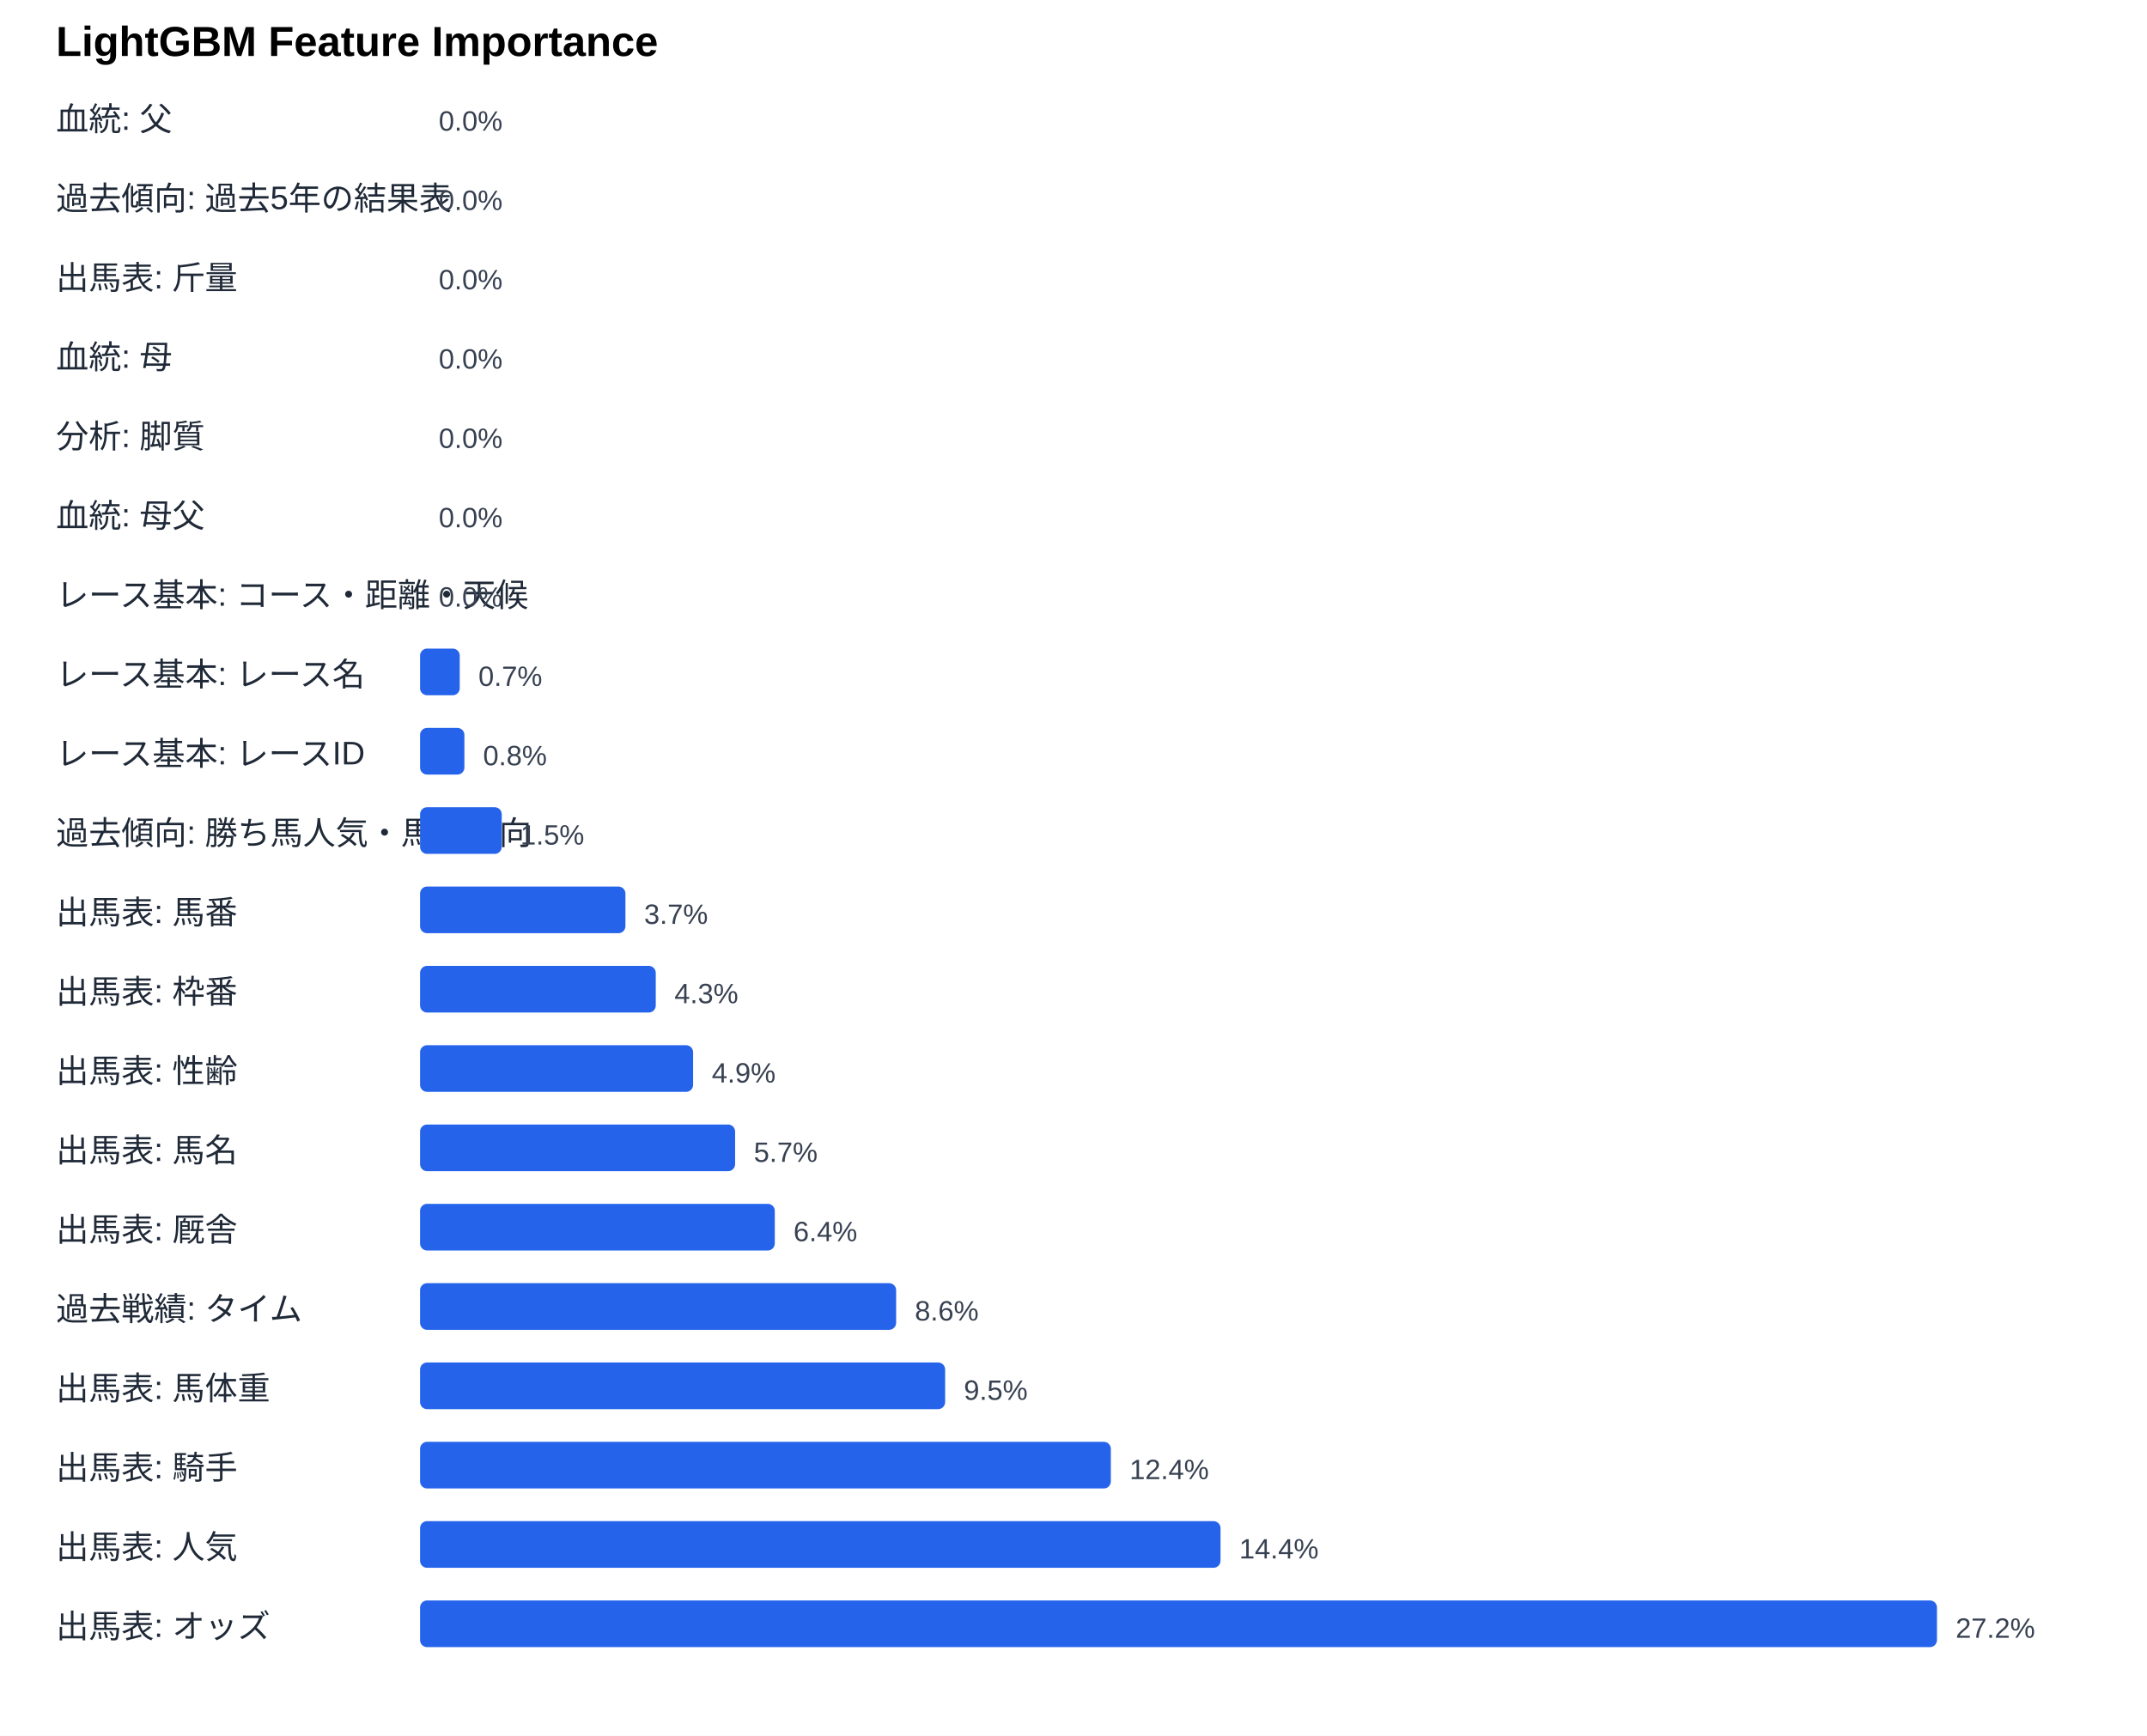
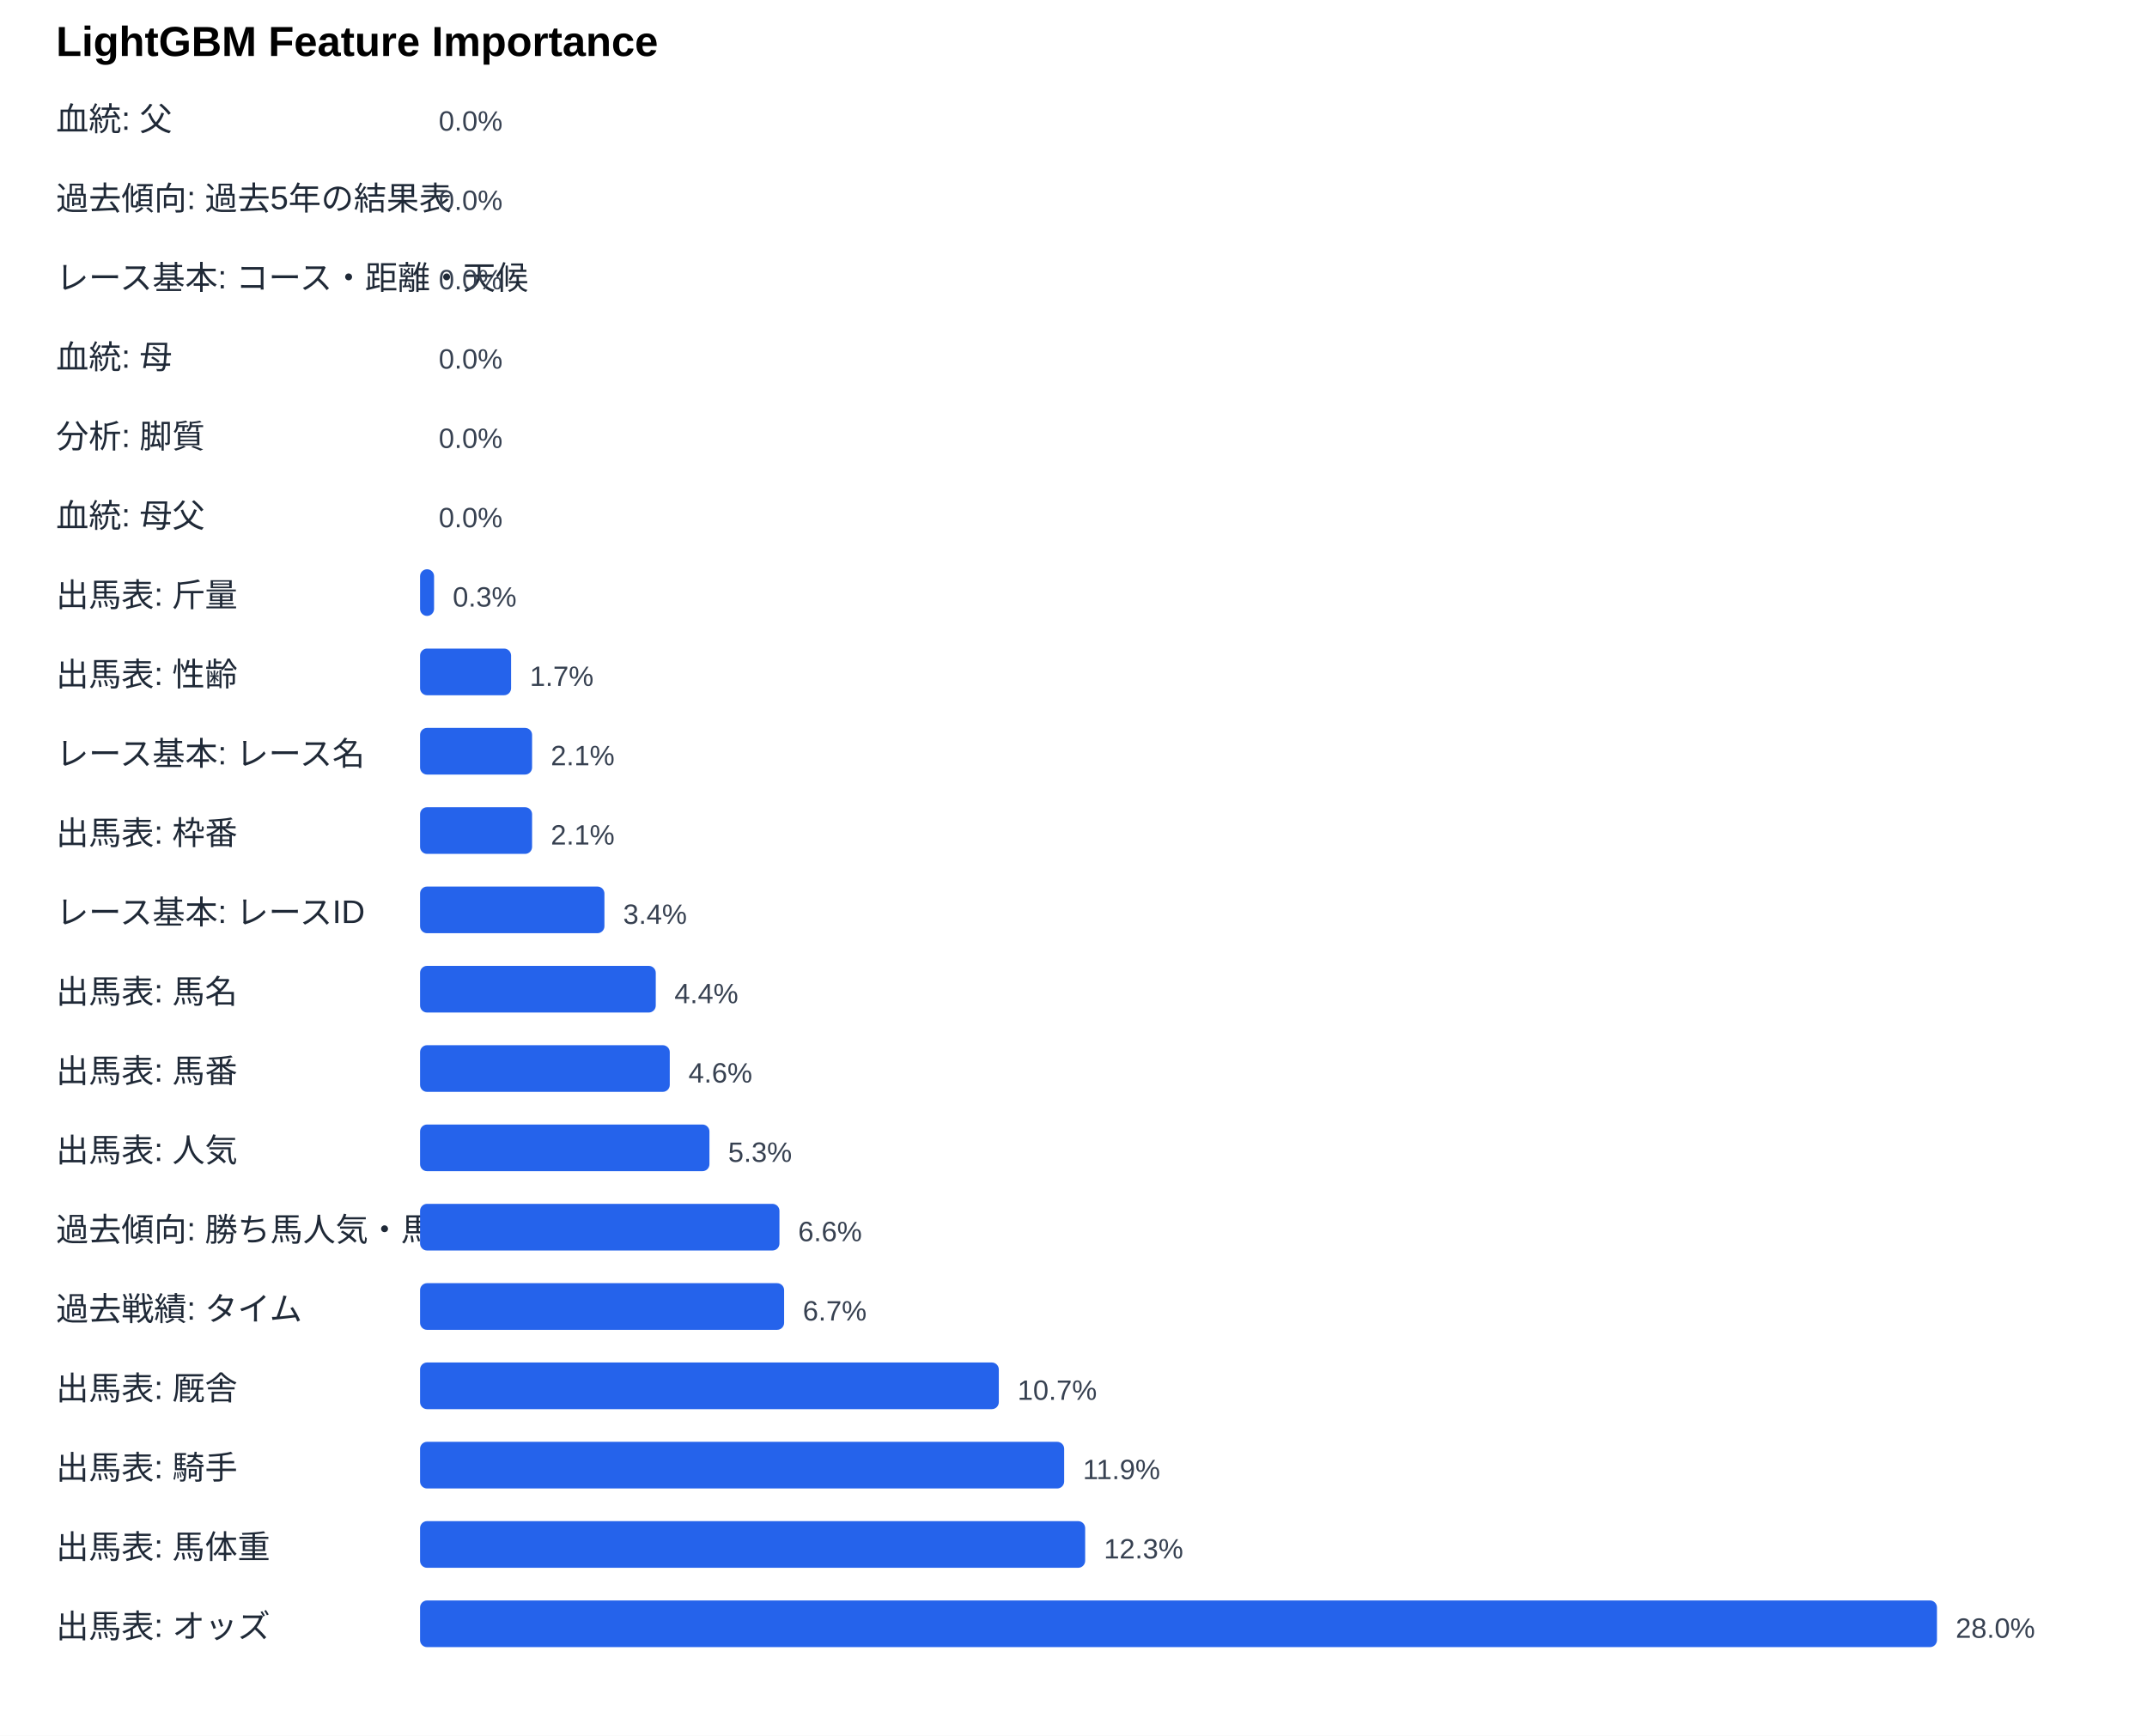
<svg xmlns="http://www.w3.org/2000/svg" width="920" height="744" viewBox="0 0 920 744">
  <rect width="100%" height="100%" fill="#ffffff" />
  <text x="24" y="24" font-family="Meiryo, Arial, sans-serif" font-size="18" font-weight="700">LightGBM Feature Importance</text>
  <text x="24" y="56" font-family="Meiryo, Arial, sans-serif" font-size="14" fill="#1f2937">血統: 父</text>
  <rect x="180" y="40" width="0" height="20" rx="3" fill="#2563eb" />
  <text x="188" y="56" font-family="Arial, sans-serif" font-size="12" fill="#374151">0.0%</text>
  <text x="24" y="90" font-family="Meiryo, Arial, sans-serif" font-size="14" fill="#1f2937">過去傾向: 過去5年の結果表</text>
  <rect x="180" y="74" width="0" height="20" rx="3" fill="#2563eb" />
  <text x="188" y="90" font-family="Arial, sans-serif" font-size="12" fill="#374151">0.0%</text>
-   <text x="24" y="124" font-family="Meiryo, Arial, sans-serif" font-size="14" fill="#1f2937">出馬表: 斤量</text>
+   <text x="24" y="124" font-family="Meiryo, Arial, sans-serif" font-size="14" fill="#1f2937">レース基本: コース・距離・天候</text>
  <rect x="180" y="108" width="0" height="20" rx="3" fill="#2563eb" />
  <text x="188" y="124" font-family="Arial, sans-serif" font-size="12" fill="#374151">0.0%</text>
  <text x="24" y="158" font-family="Meiryo, Arial, sans-serif" font-size="14" fill="#1f2937">血統: 母</text>
  <rect x="180" y="142" width="0" height="20" rx="3" fill="#2563eb" />
  <text x="188" y="158" font-family="Arial, sans-serif" font-size="12" fill="#374151">0.0%</text>
  <text x="24" y="192" font-family="Meiryo, Arial, sans-serif" font-size="14" fill="#1f2937">分析: 脚質</text>
  <rect x="180" y="176" width="0" height="20" rx="3" fill="#2563eb" />
  <text x="188" y="192" font-family="Arial, sans-serif" font-size="12" fill="#374151">0.0%</text>
  <text x="24" y="226" font-family="Meiryo, Arial, sans-serif" font-size="14" fill="#1f2937">血統: 母父</text>
  <rect x="180" y="210" width="0" height="20" rx="3" fill="#2563eb" />
  <text x="188" y="226" font-family="Arial, sans-serif" font-size="12" fill="#374151">0.0%</text>
-   <text x="24" y="260" font-family="Meiryo, Arial, sans-serif" font-size="14" fill="#1f2937">レース基本: コース・距離・天候</text>
-   <rect x="180" y="244" width="0" height="20" rx="3" fill="#2563eb" />
-   <text x="188" y="260" font-family="Arial, sans-serif" font-size="12" fill="#374151">0.0%</text>
-   <text x="24" y="294" font-family="Meiryo, Arial, sans-serif" font-size="14" fill="#1f2937">レース基本: レース名</text>
-   <rect x="180" y="278" width="17" height="20" rx="3" fill="#2563eb" />
-   <text x="205" y="294" font-family="Arial, sans-serif" font-size="12" fill="#374151">0.7%</text>
-   <text x="24" y="328" font-family="Meiryo, Arial, sans-serif" font-size="14" fill="#1f2937">レース基本: レースID</text>
-   <rect x="180" y="312" width="19" height="20" rx="3" fill="#2563eb" />
-   <text x="207" y="328" font-family="Arial, sans-serif" font-size="12" fill="#374151">0.8%</text>
-   <text x="24" y="362" font-family="Meiryo, Arial, sans-serif" font-size="14" fill="#1f2937">過去傾向: 勝ち馬人気・馬番傾向</text>
-   <rect x="180" y="346" width="35" height="20" rx="3" fill="#2563eb" />
-   <text x="223" y="362" font-family="Arial, sans-serif" font-size="12" fill="#374151">1.5%</text>
-   <text x="24" y="396" font-family="Meiryo, Arial, sans-serif" font-size="14" fill="#1f2937">出馬表: 馬番</text>
-   <rect x="180" y="380" width="88" height="20" rx="3" fill="#2563eb" />
-   <text x="276" y="396" font-family="Arial, sans-serif" font-size="12" fill="#374151">3.7%</text>
-   <text x="24" y="430" font-family="Meiryo, Arial, sans-serif" font-size="14" fill="#1f2937">出馬表: 枠番</text>
+   <text x="24" y="260" font-family="Meiryo, Arial, sans-serif" font-size="14" fill="#1f2937">出馬表: 斤量</text>
+   <rect x="180" y="244" width="6" height="20" rx="3" fill="#2563eb" />
+   <text x="194" y="260" font-family="Arial, sans-serif" font-size="12" fill="#374151">0.3%</text>
+   <text x="24" y="294" font-family="Meiryo, Arial, sans-serif" font-size="14" fill="#1f2937">出馬表: 性齢</text>
+   <rect x="180" y="278" width="39" height="20" rx="3" fill="#2563eb" />
+   <text x="227" y="294" font-family="Arial, sans-serif" font-size="12" fill="#374151">1.7%</text>
+   <text x="24" y="328" font-family="Meiryo, Arial, sans-serif" font-size="14" fill="#1f2937">レース基本: レース名</text>
+   <rect x="180" y="312" width="48" height="20" rx="3" fill="#2563eb" />
+   <text x="236" y="328" font-family="Arial, sans-serif" font-size="12" fill="#374151">2.1%</text>
+   <text x="24" y="362" font-family="Meiryo, Arial, sans-serif" font-size="14" fill="#1f2937">出馬表: 枠番</text>
+   <rect x="180" y="346" width="48" height="20" rx="3" fill="#2563eb" />
+   <text x="236" y="362" font-family="Arial, sans-serif" font-size="12" fill="#374151">2.1%</text>
+   <text x="24" y="396" font-family="Meiryo, Arial, sans-serif" font-size="14" fill="#1f2937">レース基本: レースID</text>
+   <rect x="180" y="380" width="79" height="20" rx="3" fill="#2563eb" />
+   <text x="267" y="396" font-family="Arial, sans-serif" font-size="12" fill="#374151">3.4%</text>
+   <text x="24" y="430" font-family="Meiryo, Arial, sans-serif" font-size="14" fill="#1f2937">出馬表: 馬名</text>
  <rect x="180" y="414" width="101" height="20" rx="3" fill="#2563eb" />
-   <text x="289" y="430" font-family="Arial, sans-serif" font-size="12" fill="#374151">4.3%</text>
-   <text x="24" y="464" font-family="Meiryo, Arial, sans-serif" font-size="14" fill="#1f2937">出馬表: 性齢</text>
-   <rect x="180" y="448" width="117" height="20" rx="3" fill="#2563eb" />
-   <text x="305" y="464" font-family="Arial, sans-serif" font-size="12" fill="#374151">4.9%</text>
-   <text x="24" y="498" font-family="Meiryo, Arial, sans-serif" font-size="14" fill="#1f2937">出馬表: 馬名</text>
-   <rect x="180" y="482" width="135" height="20" rx="3" fill="#2563eb" />
-   <text x="323" y="498" font-family="Arial, sans-serif" font-size="12" fill="#374151">5.7%</text>
-   <text x="24" y="532" font-family="Meiryo, Arial, sans-serif" font-size="14" fill="#1f2937">出馬表: 厩舎</text>
-   <rect x="180" y="516" width="152" height="20" rx="3" fill="#2563eb" />
-   <text x="340" y="532" font-family="Arial, sans-serif" font-size="12" fill="#374151">6.4%</text>
+   <text x="289" y="430" font-family="Arial, sans-serif" font-size="12" fill="#374151">4.4%</text>
+   <text x="24" y="464" font-family="Meiryo, Arial, sans-serif" font-size="14" fill="#1f2937">出馬表: 馬番</text>
+   <rect x="180" y="448" width="107" height="20" rx="3" fill="#2563eb" />
+   <text x="295" y="464" font-family="Arial, sans-serif" font-size="12" fill="#374151">4.6%</text>
+   <text x="24" y="498" font-family="Meiryo, Arial, sans-serif" font-size="14" fill="#1f2937">出馬表: 人気</text>
+   <rect x="180" y="482" width="124" height="20" rx="3" fill="#2563eb" />
+   <text x="312" y="498" font-family="Arial, sans-serif" font-size="12" fill="#374151">5.3%</text>
+   <text x="24" y="532" font-family="Meiryo, Arial, sans-serif" font-size="14" fill="#1f2937">過去傾向: 勝ち馬人気・馬番傾向</text>
+   <rect x="180" y="516" width="154" height="20" rx="3" fill="#2563eb" />
+   <text x="342" y="532" font-family="Arial, sans-serif" font-size="12" fill="#374151">6.6%</text>
  <text x="24" y="566" font-family="Meiryo, Arial, sans-serif" font-size="14" fill="#1f2937">過去戦績: タイム</text>
-   <rect x="180" y="550" width="204" height="20" rx="3" fill="#2563eb" />
-   <text x="392" y="566" font-family="Arial, sans-serif" font-size="12" fill="#374151">8.6%</text>
-   <text x="24" y="600" font-family="Meiryo, Arial, sans-serif" font-size="14" fill="#1f2937">出馬表: 馬体重</text>
-   <rect x="180" y="584" width="225" height="20" rx="3" fill="#2563eb" />
-   <text x="413" y="600" font-family="Arial, sans-serif" font-size="12" fill="#374151">9.5%</text>
+   <rect x="180" y="550" width="156" height="20" rx="3" fill="#2563eb" />
+   <text x="344" y="566" font-family="Arial, sans-serif" font-size="12" fill="#374151">6.7%</text>
+   <text x="24" y="600" font-family="Meiryo, Arial, sans-serif" font-size="14" fill="#1f2937">出馬表: 厩舎</text>
+   <rect x="180" y="584" width="248" height="20" rx="3" fill="#2563eb" />
+   <text x="436" y="600" font-family="Arial, sans-serif" font-size="12" fill="#374151">10.7%</text>
  <text x="24" y="634" font-family="Meiryo, Arial, sans-serif" font-size="14" fill="#1f2937">出馬表: 騎手</text>
-   <rect x="180" y="618" width="296" height="20" rx="3" fill="#2563eb" />
-   <text x="484" y="634" font-family="Arial, sans-serif" font-size="12" fill="#374151">12.4%</text>
-   <text x="24" y="668" font-family="Meiryo, Arial, sans-serif" font-size="14" fill="#1f2937">出馬表: 人気</text>
-   <rect x="180" y="652" width="343" height="20" rx="3" fill="#2563eb" />
-   <text x="531" y="668" font-family="Arial, sans-serif" font-size="12" fill="#374151">14.4%</text>
+   <rect x="180" y="618" width="276" height="20" rx="3" fill="#2563eb" />
+   <text x="464" y="634" font-family="Arial, sans-serif" font-size="12" fill="#374151">11.9%</text>
+   <text x="24" y="668" font-family="Meiryo, Arial, sans-serif" font-size="14" fill="#1f2937">出馬表: 馬体重</text>
+   <rect x="180" y="652" width="285" height="20" rx="3" fill="#2563eb" />
+   <text x="473" y="668" font-family="Arial, sans-serif" font-size="12" fill="#374151">12.3%</text>
  <text x="24" y="702" font-family="Meiryo, Arial, sans-serif" font-size="14" fill="#1f2937">出馬表: オッズ</text>
  <rect x="180" y="686" width="650" height="20" rx="3" fill="#2563eb" />
-   <text x="838" y="702" font-family="Arial, sans-serif" font-size="12" fill="#374151">27.2%</text>
+   <text x="838" y="702" font-family="Arial, sans-serif" font-size="12" fill="#374151">28.0%</text>
</svg>
